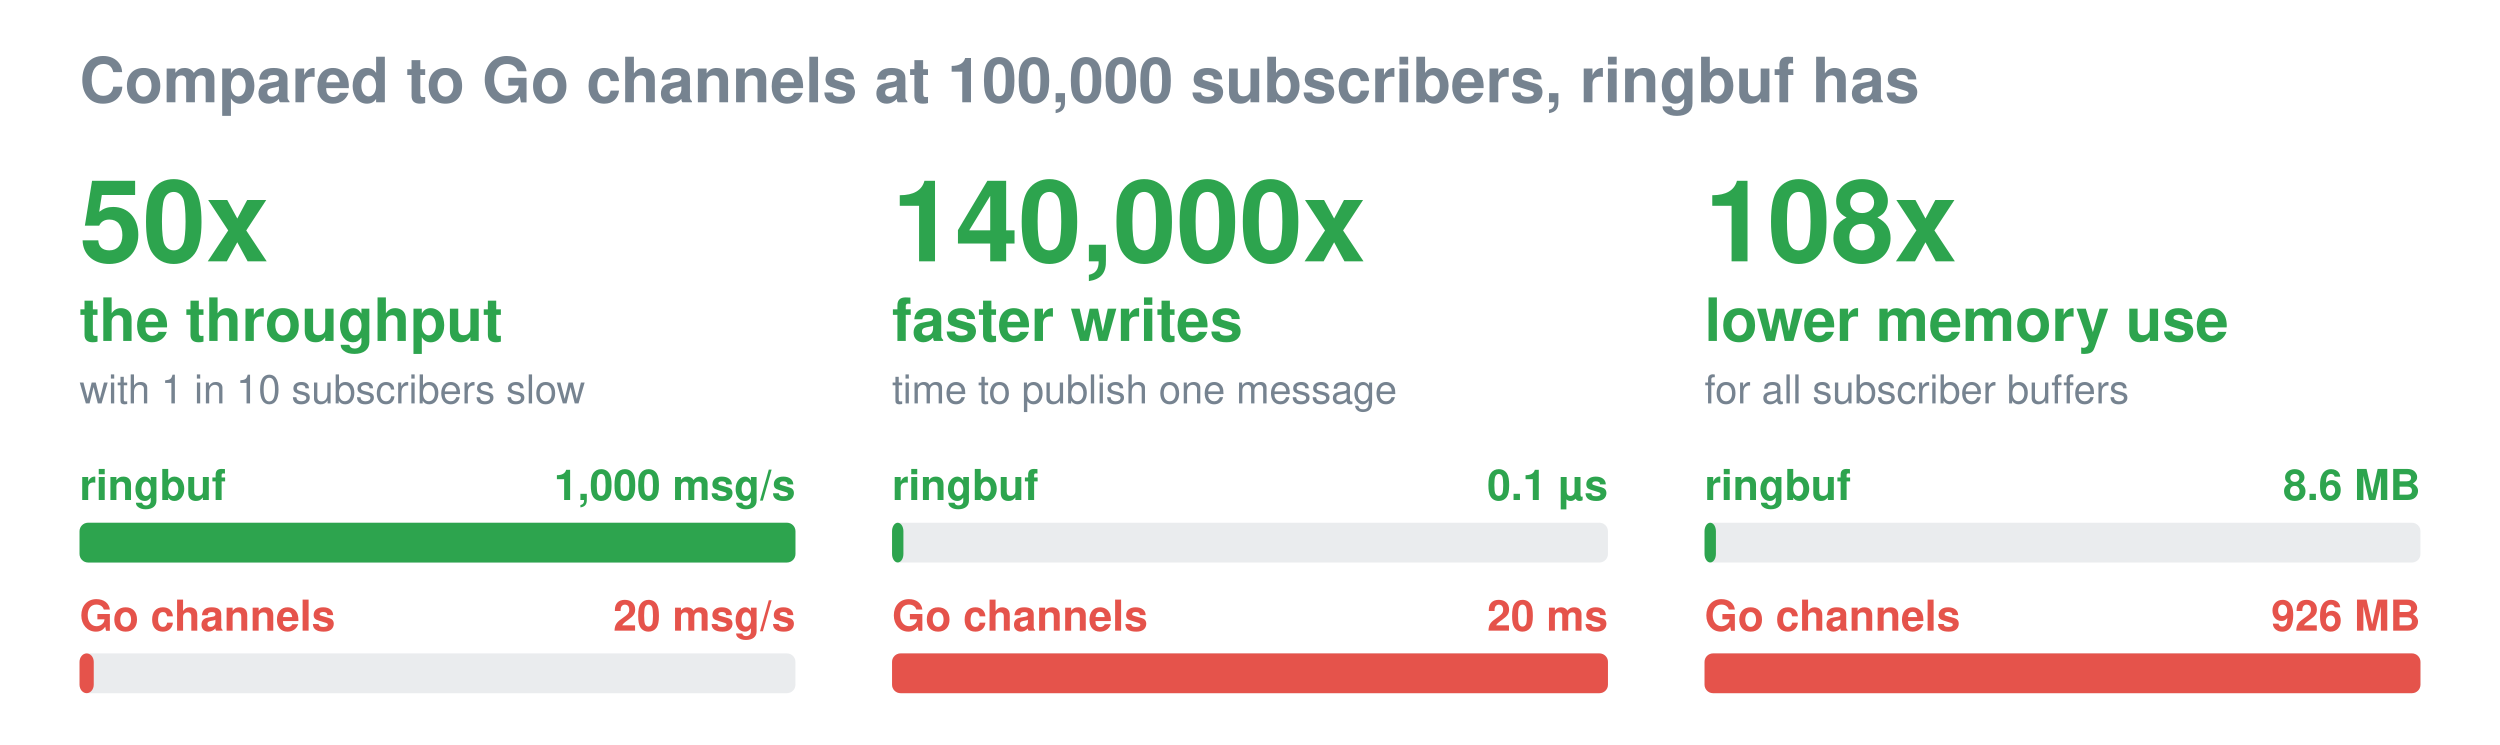
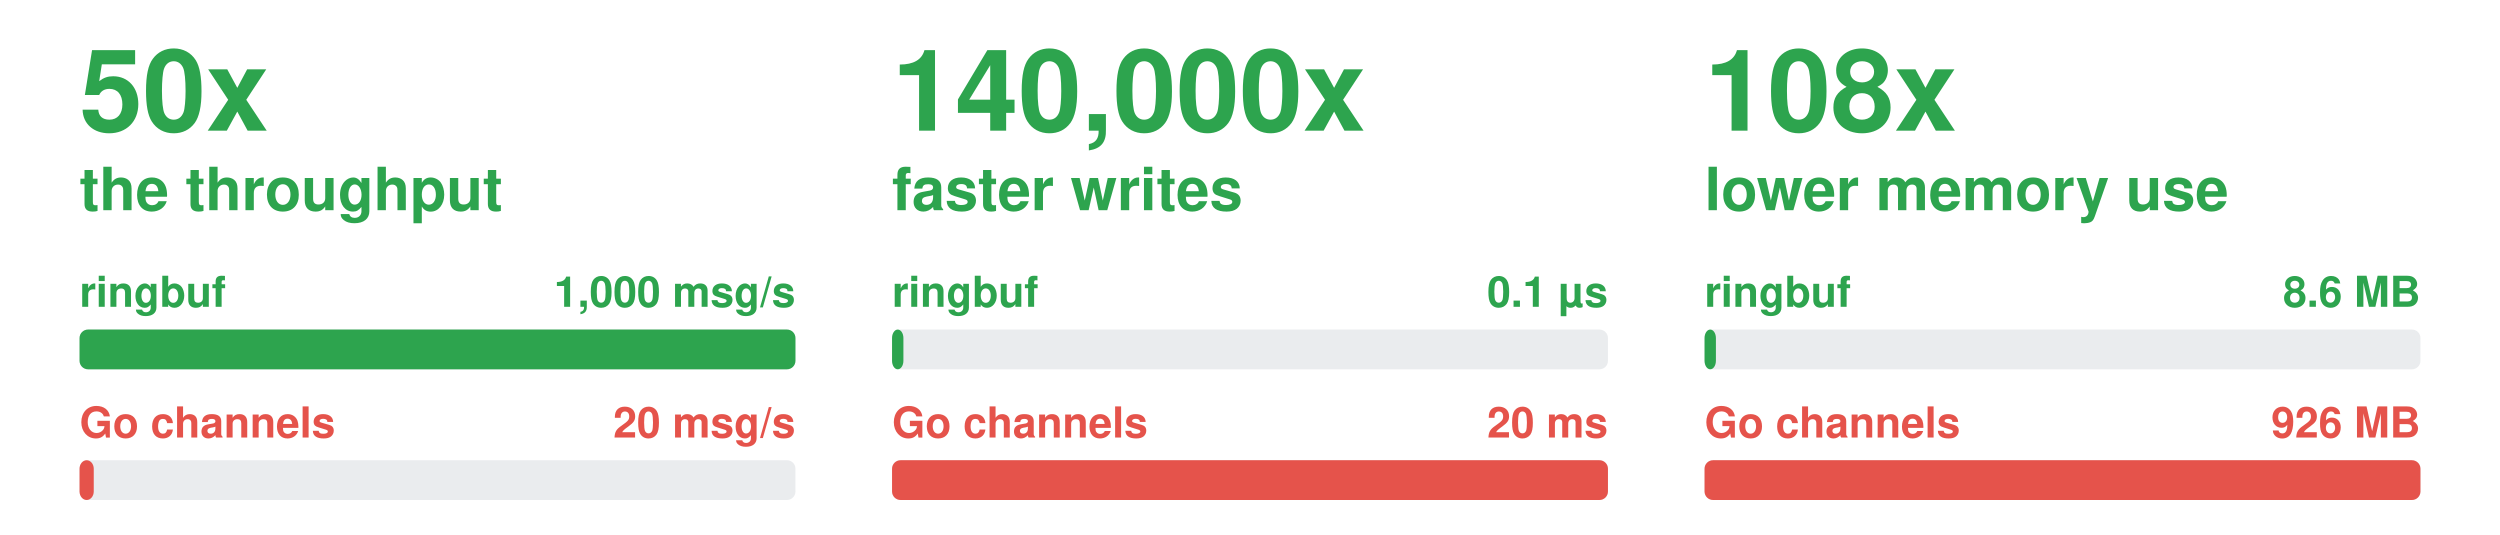
- <svg xmlns="http://www.w3.org/2000/svg" viewBox="0 0 880 262" width="880" height="262" font-family="-apple-system,BlinkMacSystemFont,Segoe UI,Helvetica,Arial,sans-serif" role="img" aria-label="At 100,000 subscribers, ringbuf has 50 times the throughput, 140,000 times faster writes and 108 times lower memory use, compared to Go channels.">
-   <text x="28" y="36" font-size="22" font-weight="600" fill="#768390">Compared to Go channels at 100,000 subscribers, ringbuf has</text>
-   <text x="28" y="92" font-size="40" font-weight="700" fill="#2da44e">50x</text>
-   <text x="28" y="120" font-size="21" font-weight="600" fill="#2da44e">the throughput</text>
-   <text x="28" y="142" font-size="14" fill="#768390">with 1 in 10 subscribers slow</text>
-   <text x="28" y="176" font-size="15" font-weight="600" fill="#2da44e">ringbuf</text>
-   <text x="280" y="176" font-size="15" text-anchor="end" font-weight="600" fill="#2da44e">1,000 msg/s</text>
-   <rect x="28" y="184" width="252" height="14" rx="3" fill="#768390" fill-opacity="0.15" />
-   <rect x="28" y="184" width="252" height="14" rx="3" fill="#2da44e" />
-   <text x="28" y="222" font-size="15" font-weight="600" fill="#e5534b">Go channels</text>
-   <text x="280" y="222" font-size="15" text-anchor="end" font-weight="600" fill="#e5534b">20 msg/s</text>
-   <rect x="28" y="230" width="252" height="14" rx="3" fill="#768390" fill-opacity="0.15" />
-   <rect x="28" y="230" width="5" height="14" rx="3" fill="#e5534b" />
-   <text x="314" y="92" font-size="40" font-weight="700" fill="#2da44e">140,000x</text>
-   <text x="314" y="120" font-size="21" font-weight="600" fill="#2da44e">faster writes</text>
-   <text x="314" y="142" font-size="14" fill="#768390">time to publish one message</text>
-   <text x="314" y="176" font-size="15" font-weight="600" fill="#2da44e">ringbuf</text>
-   <text x="566" y="176" font-size="15" text-anchor="end" font-weight="600" fill="#2da44e">0.1 µs</text>
-   <rect x="314" y="184" width="252" height="14" rx="3" fill="#768390" fill-opacity="0.15" />
-   <rect x="314" y="184" width="4" height="14" rx="3" fill="#2da44e" />
-   <text x="314" y="222" font-size="15" font-weight="600" fill="#e5534b">Go channels</text>
-   <text x="566" y="222" font-size="15" text-anchor="end" font-weight="600" fill="#e5534b">20 ms</text>
-   <rect x="314" y="230" width="252" height="14" rx="3" fill="#768390" fill-opacity="0.15" />
-   <rect x="314" y="230" width="252" height="14" rx="3" fill="#e5534b" />
-   <text x="600" y="92" font-size="40" font-weight="700" fill="#2da44e">108x</text>
-   <text x="600" y="120" font-size="21" font-weight="600" fill="#2da44e">lower memory use</text>
-   <text x="600" y="142" font-size="14" fill="#768390">for all subscriber buffers</text>
-   <text x="600" y="176" font-size="15" font-weight="600" fill="#2da44e">ringbuf</text>
-   <text x="852" y="176" font-size="15" text-anchor="end" font-weight="600" fill="#2da44e">8.6 MB</text>
-   <rect x="600" y="184" width="252" height="14" rx="3" fill="#768390" fill-opacity="0.15" />
-   <rect x="600" y="184" width="4" height="14" rx="3" fill="#2da44e" />
-   <text x="600" y="222" font-size="15" font-weight="600" fill="#e5534b">Go channels</text>
-   <text x="852" y="222" font-size="15" text-anchor="end" font-weight="600" fill="#e5534b">926 MB</text>
-   <rect x="600" y="230" width="252" height="14" rx="3" fill="#768390" fill-opacity="0.15" />
-   <rect x="600" y="230" width="252" height="14" rx="3" fill="#e5534b" />
+ <svg xmlns="http://www.w3.org/2000/svg" viewBox="0 0 880 188" width="880" height="188" font-family="-apple-system,BlinkMacSystemFont,Segoe UI,Helvetica,Arial,sans-serif" role="img" aria-label="ringbuf against Go channels at 100,000 subscribers: 50 times the throughput, 140,000 times faster writes, 108 times lower memory use.">
+   <text x="28" y="46" font-size="40" font-weight="700" fill="#2da44e">50x</text>
+   <text x="28" y="74" font-size="21" font-weight="600" fill="#2da44e">the throughput</text>
+   <text x="28" y="108" font-size="15" font-weight="600" fill="#2da44e">ringbuf</text>
+   <text x="280" y="108" font-size="15" text-anchor="end" font-weight="600" fill="#2da44e">1,000 msg/s</text>
+   <rect x="28" y="116" width="252" height="14" rx="3" fill="#768390" fill-opacity="0.15" />
+   <rect x="28" y="116" width="252" height="14" rx="3" fill="#2da44e" />
+   <text x="28" y="154" font-size="15" font-weight="600" fill="#e5534b">Go channels</text>
+   <text x="280" y="154" font-size="15" text-anchor="end" font-weight="600" fill="#e5534b">20 msg/s</text>
+   <rect x="28" y="162" width="252" height="14" rx="3" fill="#768390" fill-opacity="0.15" />
+   <rect x="28" y="162" width="5" height="14" rx="3" fill="#e5534b" />
+   <text x="314" y="46" font-size="40" font-weight="700" fill="#2da44e">140,000x</text>
+   <text x="314" y="74" font-size="21" font-weight="600" fill="#2da44e">faster writes</text>
+   <text x="314" y="108" font-size="15" font-weight="600" fill="#2da44e">ringbuf</text>
+   <text x="566" y="108" font-size="15" text-anchor="end" font-weight="600" fill="#2da44e">0.1 µs</text>
+   <rect x="314" y="116" width="252" height="14" rx="3" fill="#768390" fill-opacity="0.15" />
+   <rect x="314" y="116" width="4" height="14" rx="3" fill="#2da44e" />
+   <text x="314" y="154" font-size="15" font-weight="600" fill="#e5534b">Go channels</text>
+   <text x="566" y="154" font-size="15" text-anchor="end" font-weight="600" fill="#e5534b">20 ms</text>
+   <rect x="314" y="162" width="252" height="14" rx="3" fill="#768390" fill-opacity="0.15" />
+   <rect x="314" y="162" width="252" height="14" rx="3" fill="#e5534b" />
+   <text x="600" y="46" font-size="40" font-weight="700" fill="#2da44e">108x</text>
+   <text x="600" y="74" font-size="21" font-weight="600" fill="#2da44e">lower memory use</text>
+   <text x="600" y="108" font-size="15" font-weight="600" fill="#2da44e">ringbuf</text>
+   <text x="852" y="108" font-size="15" text-anchor="end" font-weight="600" fill="#2da44e">8.6 MB</text>
+   <rect x="600" y="116" width="252" height="14" rx="3" fill="#768390" fill-opacity="0.15" />
+   <rect x="600" y="116" width="4" height="14" rx="3" fill="#2da44e" />
+   <text x="600" y="154" font-size="15" font-weight="600" fill="#e5534b">Go channels</text>
+   <text x="852" y="154" font-size="15" text-anchor="end" font-weight="600" fill="#e5534b">926 MB</text>
+   <rect x="600" y="162" width="252" height="14" rx="3" fill="#768390" fill-opacity="0.15" />
+   <rect x="600" y="162" width="252" height="14" rx="3" fill="#e5534b" />
</svg>
